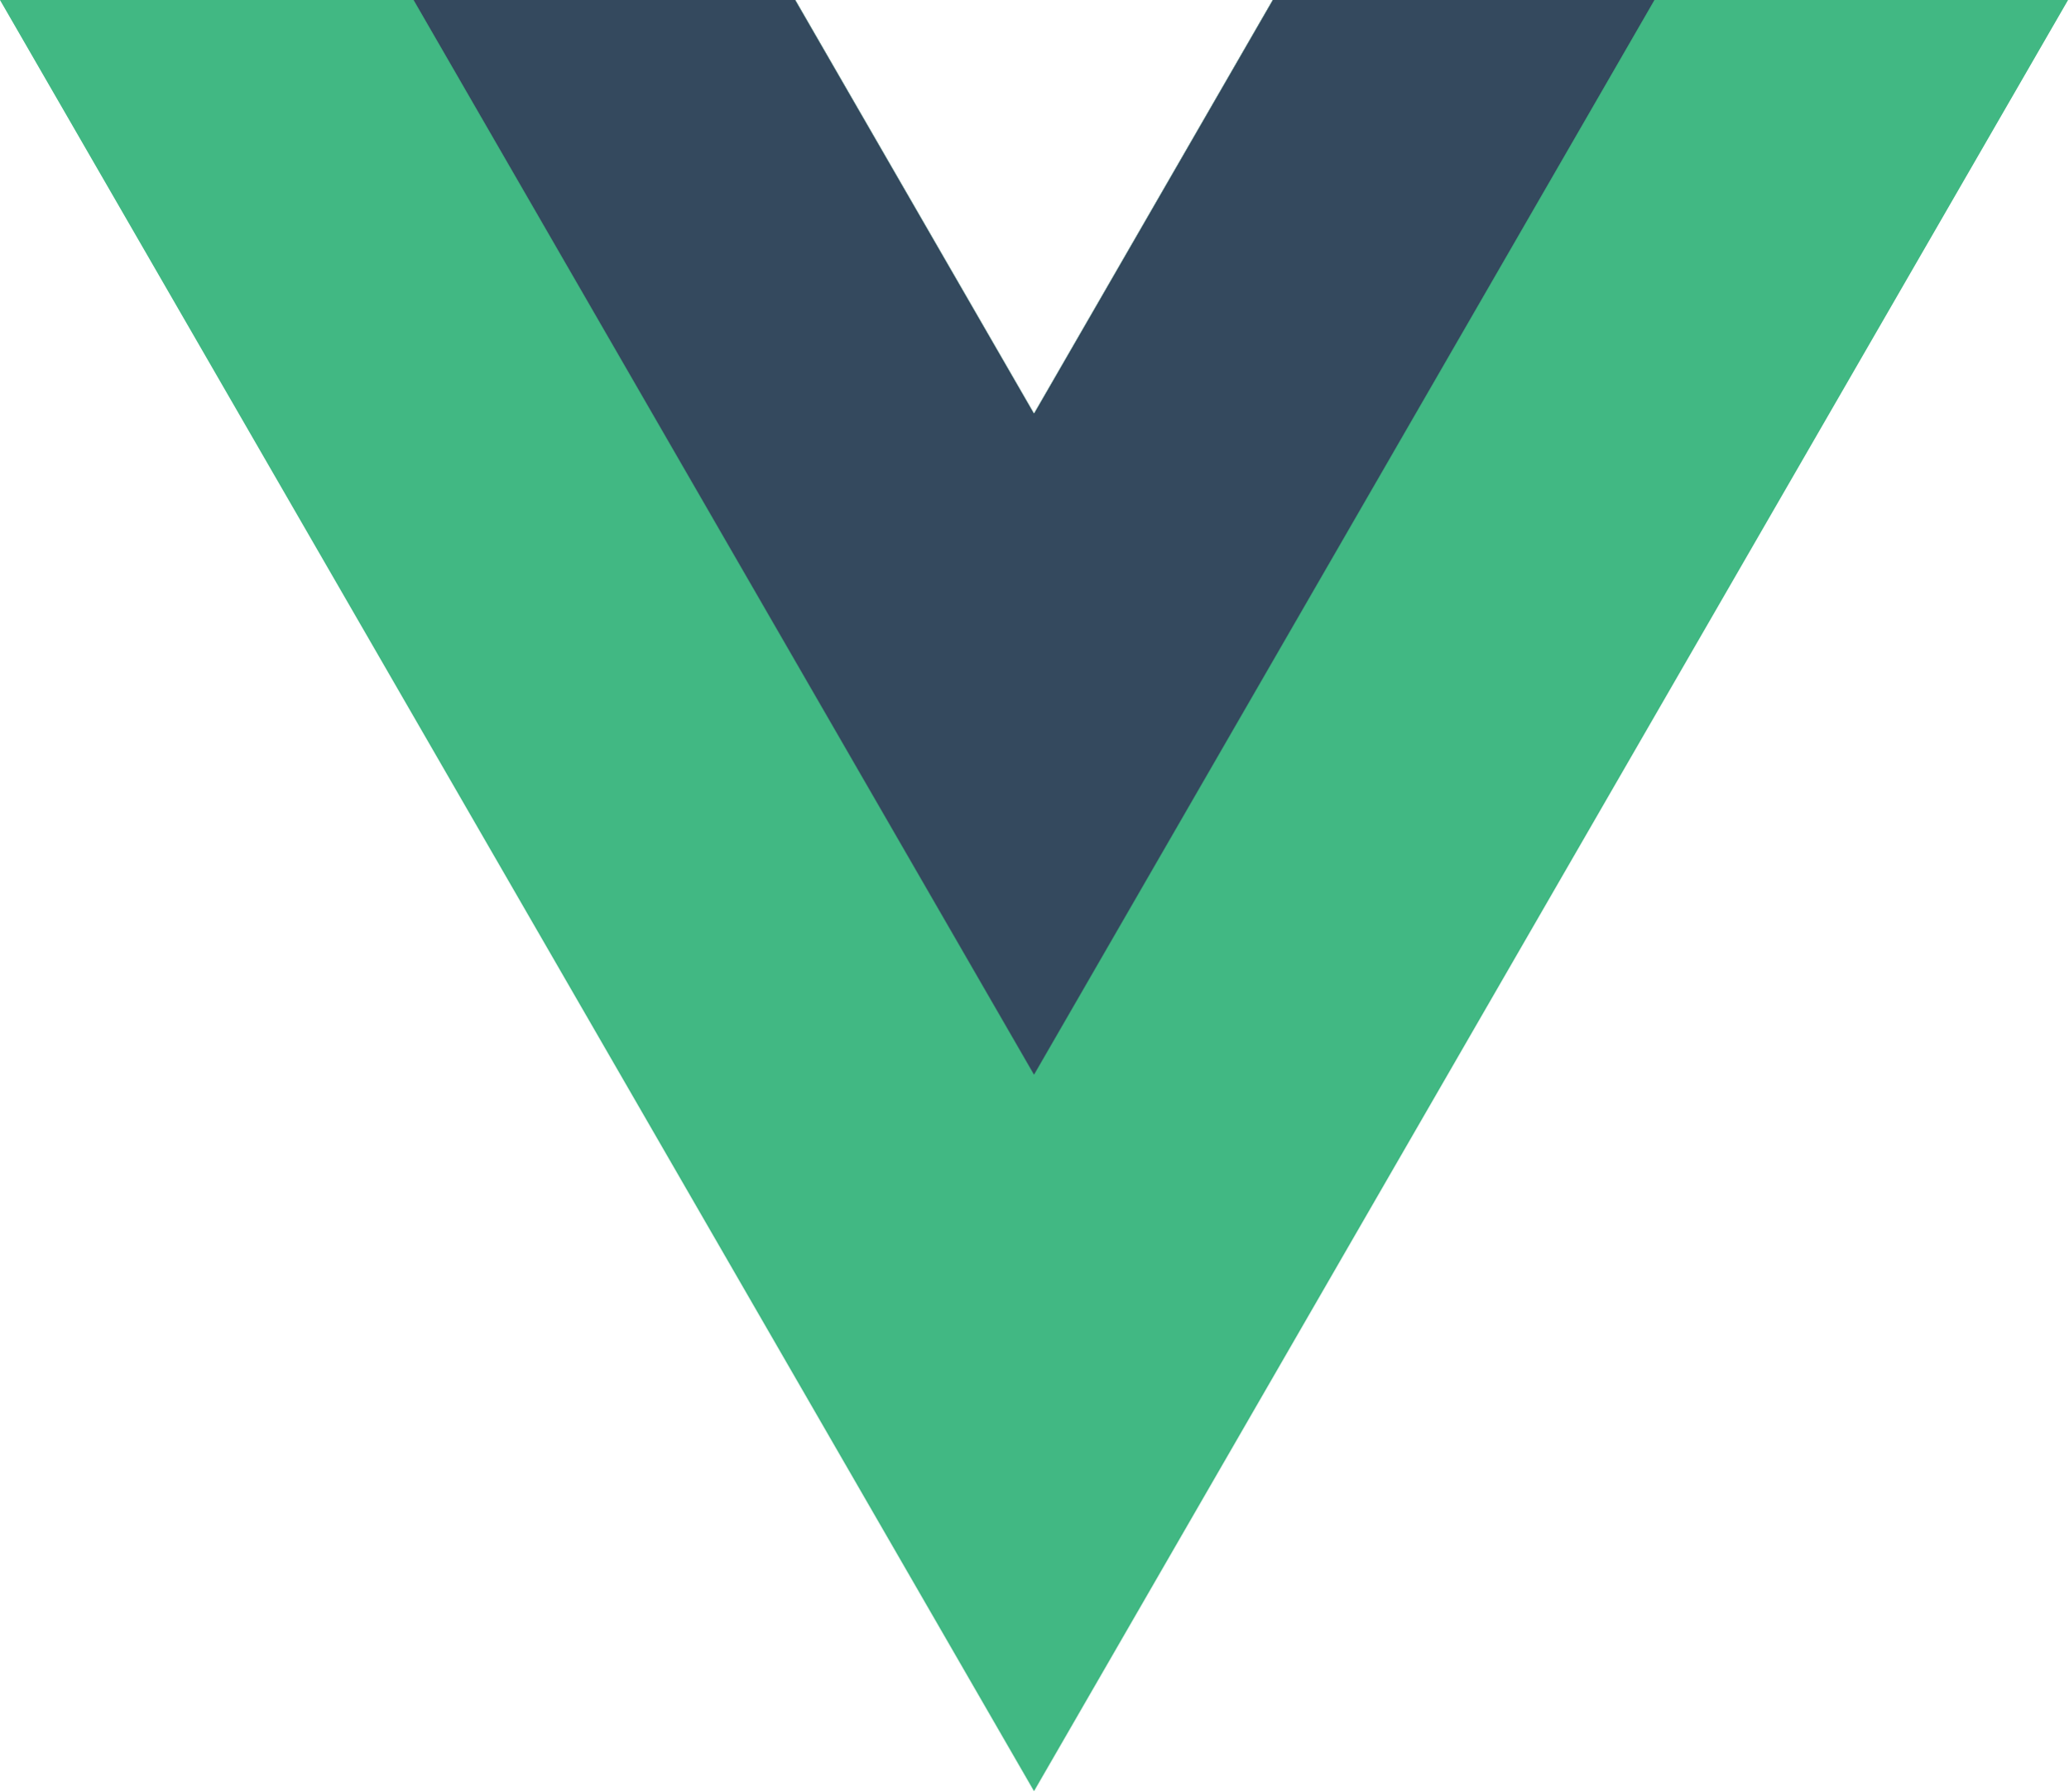
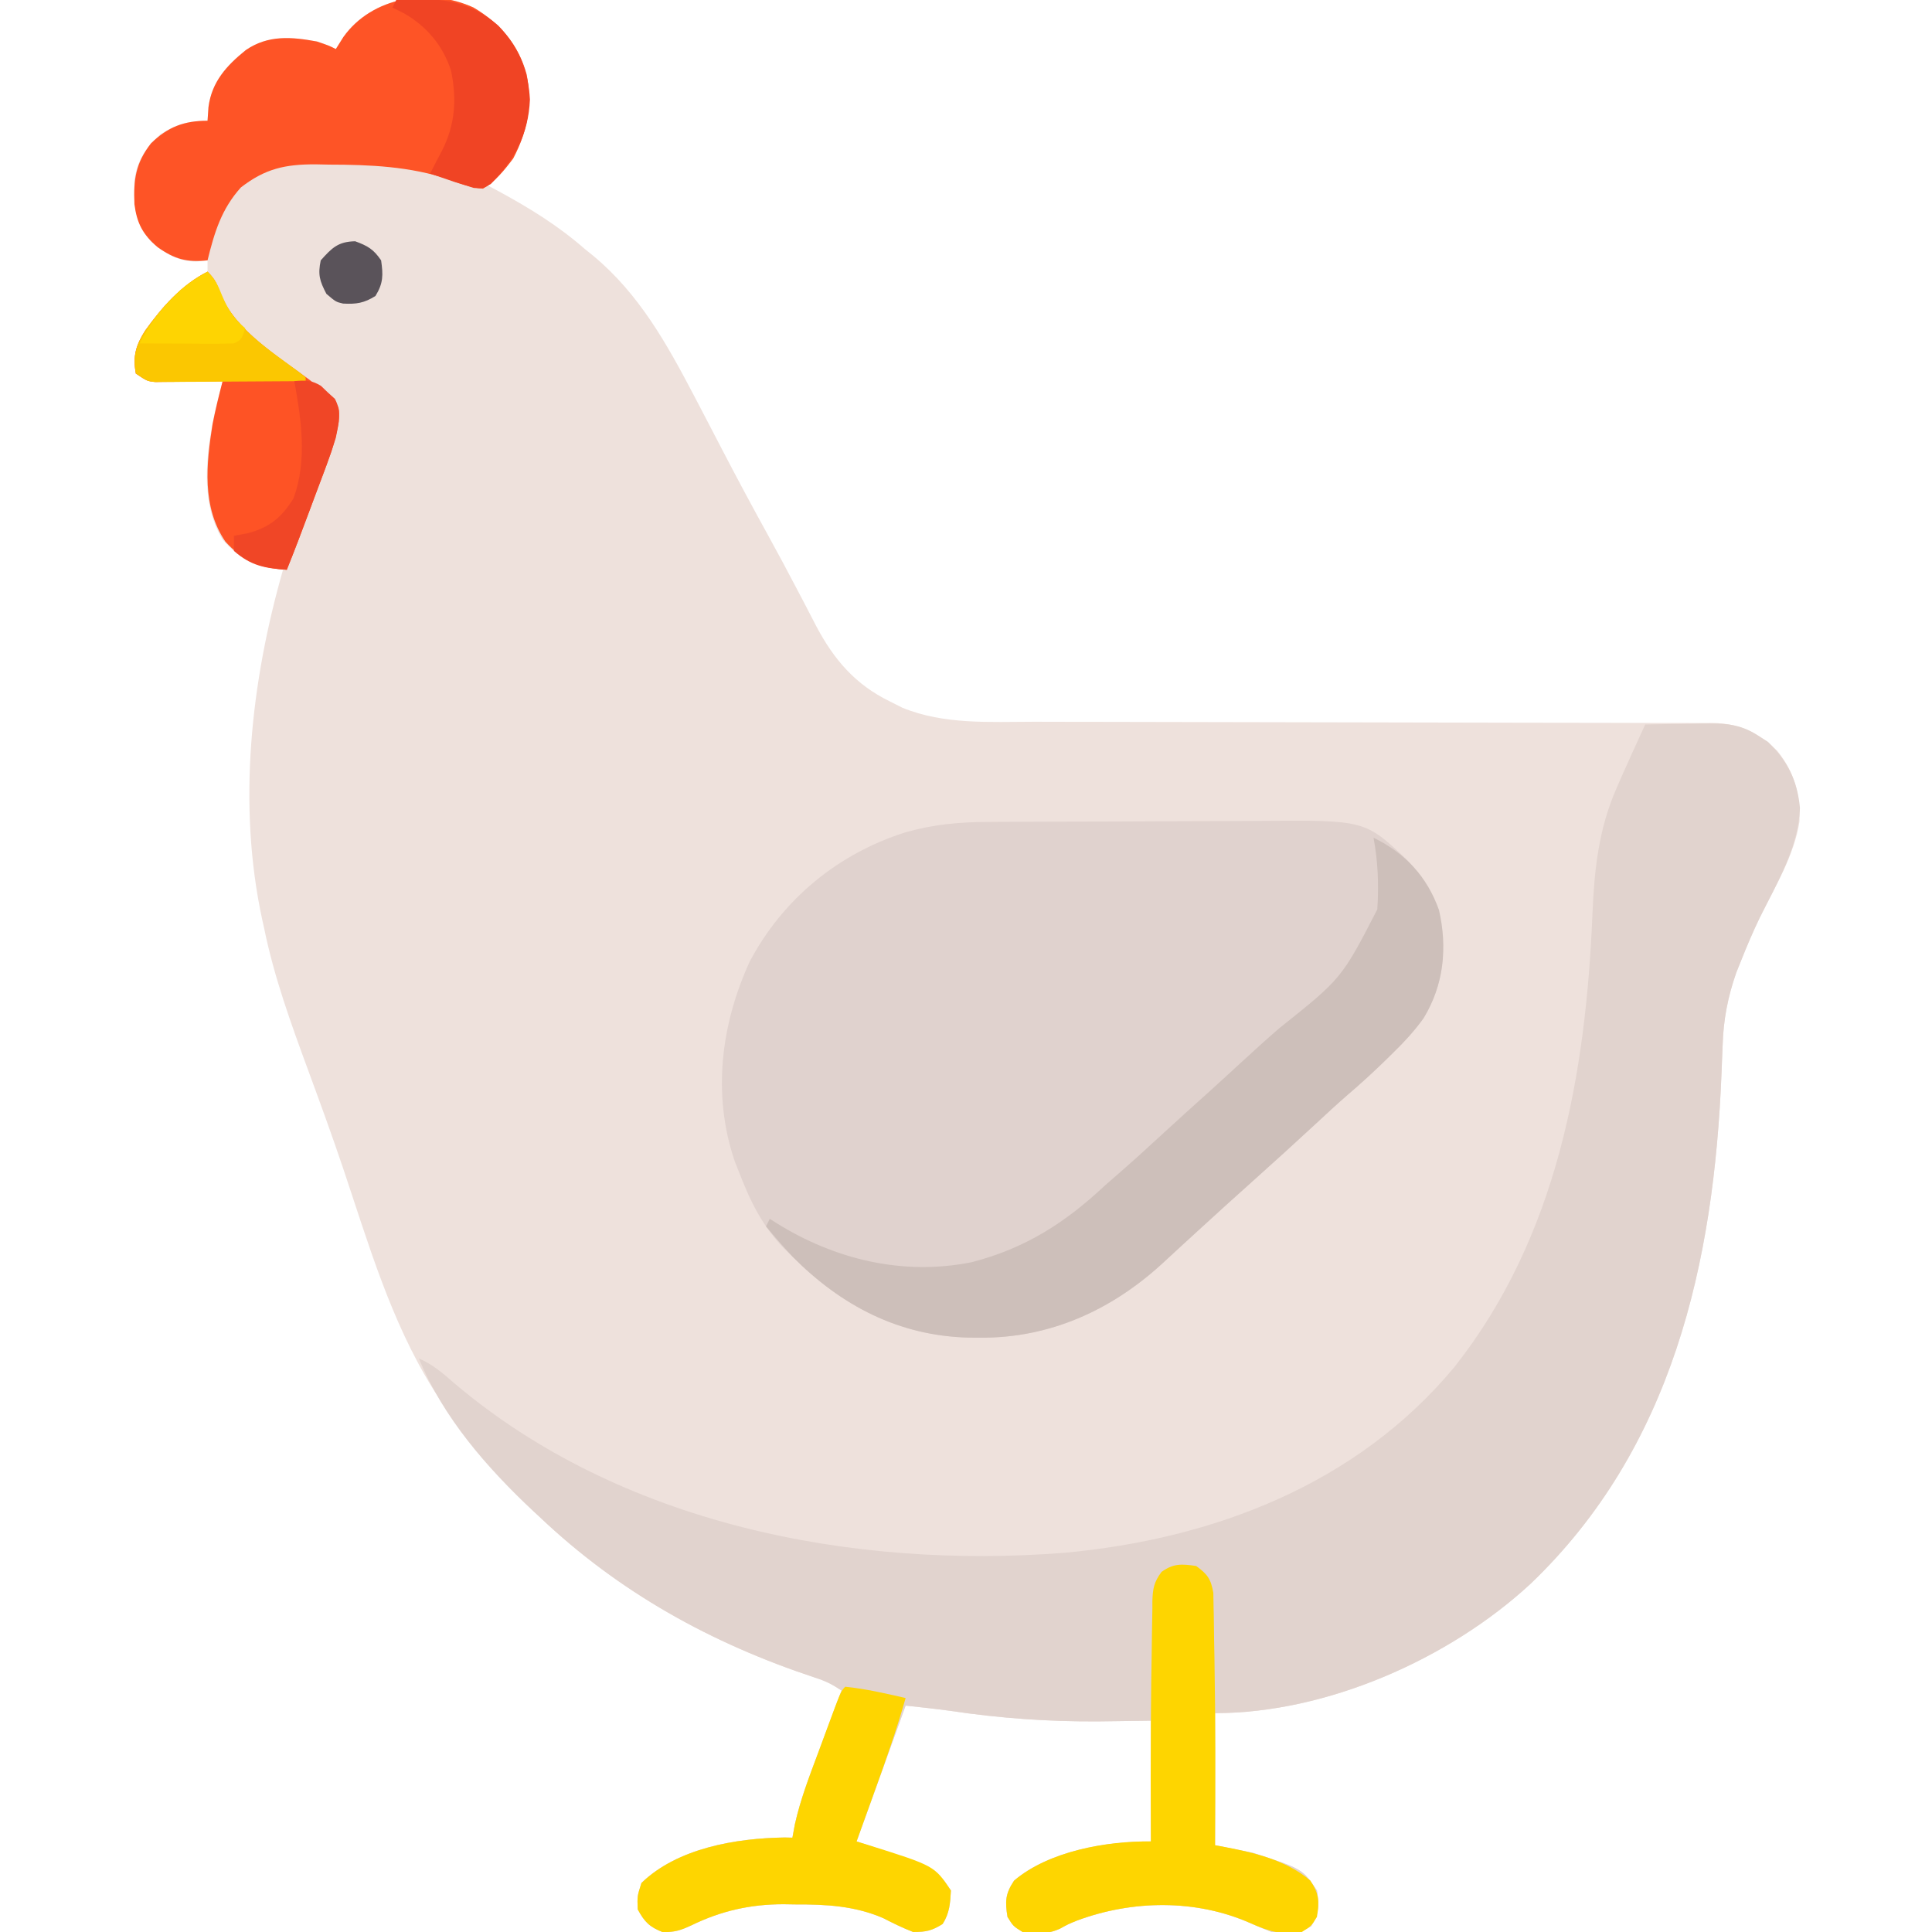
- <svg xmlns="http://www.w3.org/2000/svg" viewBox="0 0 261.76 226.69">
-   <path d="M161.096.001l-30.225 52.351L100.647.001H-.005l130.877 226.688L261.749.001z" fill="#41b883" />
-   <path d="M161.096.001l-30.225 52.351L100.647.001H52.346l78.526 136.01L209.398.001z" fill="#34495e" />
+ <svg xmlns="http://www.w3.org/2000/svg" version="1.1" width="512" height="512">
+   <path d="M0 0 C7.025 4.161 11.895 9.797 14.062 17.723 C15.606 25.758 14.298 32.721 10.5 40 C8.378 42.621 6.102 44.859 3.5 47 C4.539 47.557 5.578 48.114 6.648 48.688 C14.894 53.172 22.408 57.793 29.5 64 C30.244 64.601 30.988 65.201 31.754 65.82 C43.919 75.933 51.275 89.21 58.5 103 C58.967 103.89 59.433 104.781 59.914 105.698 C61.916 109.526 63.912 113.357 65.9 117.191 C69.811 124.724 73.824 132.195 77.92 139.628 C80.623 144.536 83.276 149.464 85.863 154.434 C86.429 155.508 86.994 156.583 87.576 157.69 C88.658 159.748 89.728 161.812 90.785 163.883 C95.501 172.803 101.171 179.426 110.312 183.875 C111.412 184.429 112.512 184.984 113.645 185.555 C124.7 190.086 136.854 189.288 148.564 189.271 C150.585 189.276 152.607 189.281 154.628 189.287 C158.962 189.299 163.296 189.304 167.63 189.305 C174.484 189.307 181.337 189.325 188.191 189.346 C205.206 189.395 222.221 189.426 239.235 189.447 C252.478 189.464 265.72 189.486 278.962 189.53 C285.775 189.552 292.588 189.56 299.402 189.558 C303.636 189.559 307.87 189.573 312.104 189.591 C314.067 189.596 316.03 189.597 317.993 189.592 C320.673 189.586 323.352 189.598 326.032 189.615 C327.197 189.605 327.197 189.605 328.385 189.596 C335.371 189.675 340.533 192.16 345.5 197 C350.051 202.651 351.617 208.456 351.383 215.664 C350.022 224.673 344.836 233.121 340.855 241.195 C339.062 244.906 337.456 248.669 335.938 252.5 C335.503 253.583 335.069 254.666 334.621 255.781 C332.359 262.276 331.21 268.279 331.008 275.145 C330.945 276.711 330.881 278.277 330.817 279.844 C330.771 281.06 330.771 281.06 330.724 282.301 C328.733 332.711 317.704 381.795 280.086 417.75 C258.499 437.694 226.065 452 196.5 452 C196.5 463.55 196.5 475.1 196.5 487 C199.8 487.66 203.1 488.32 206.5 489 C219.691 493.287 219.691 493.287 223.5 499 C224.125 502.958 224.11 505.009 222 508.438 C218.423 510.673 215.53 510.785 211.5 510 C209.584 509.257 207.689 508.461 205.812 507.625 C191.361 501.266 174.636 501.505 159.918 506.965 C157.527 507.948 157.527 507.948 155.426 509.105 C152.166 510.62 149.011 510.568 145.5 510 C143 508.438 143 508.438 141.5 506 C140.826 501.884 140.921 499.868 143.25 496.375 C152.539 488.51 167.66 486 179.5 486 C179.5 475.44 179.5 464.88 179.5 454 C174.901 454.062 170.301 454.124 165.562 454.188 C152.299 454.268 139.454 453.358 126.325 451.389 C122.393 450.848 118.444 450.438 114.5 450 C110.21 461.88 105.92 473.76 101.5 486 C106.45 487.65 111.4 489.3 116.5 491 C123.833 495 123.833 495 126.5 499 C126.32 502.368 126.139 504.991 124.312 507.875 C121.448 509.653 119.946 510 116.5 510 C113.762 508.926 111.182 507.685 108.574 506.324 C100.939 503.035 93.352 502.66 85.125 502.688 C84.161 502.671 83.197 502.655 82.203 502.639 C73.402 502.633 65.602 504.385 57.688 508.25 C54.809 509.581 53.449 510.001 50.188 510.062 C46.628 508.655 45.329 507.365 43.5 504 C43.375 500.5 43.375 500.5 44.5 497 C54.023 487.773 69.525 485.148 82.398 484.957 C83.092 484.971 83.785 484.985 84.5 485 C84.714 483.836 84.928 482.672 85.148 481.473 C86.756 474.236 89.529 467.363 92.125 460.438 C92.646 459.033 93.167 457.629 93.688 456.225 C94.952 452.814 96.224 449.406 97.5 446 C94.969 444.312 93.313 443.494 90.5 442.59 C62.987 433.498 38.611 420.035 17.5 400 C16.977 399.515 16.454 399.029 15.915 398.529 C6.022 389.313 -2.228 379.405 -9.5 368 C-9.986 367.239 -10.473 366.477 -10.974 365.693 C-22.008 347.831 -27.886 327.509 -34.526 307.741 C-37.484 298.966 -40.645 290.274 -43.85 281.587 C-48.399 269.224 -52.859 256.935 -55.5 244 C-55.656 243.299 -55.813 242.598 -55.974 241.875 C-62.631 211.273 -59.015 178.752 -50.5 149 C-51.407 148.83 -51.407 148.83 -52.333 148.657 C-58.561 147.401 -62.307 145.899 -66.5 141 C-72.952 130.461 -70.691 116.237 -67.979 104.803 C-67.497 102.866 -67 100.933 -66.5 99 C-67.09 99.01 -67.68 99.021 -68.288 99.032 C-70.963 99.073 -73.638 99.099 -76.312 99.125 C-77.241 99.142 -78.17 99.159 -79.127 99.176 C-80.02 99.182 -80.912 99.189 -81.832 99.195 C-82.654 99.206 -83.476 99.216 -84.323 99.227 C-86.5 99 -86.5 99 -89.5 97 C-90.36 92.319 -89.477 89.464 -87 85.562 C-82.52 79.378 -77.871 73.542 -70.5 71 C-70.5 69.68 -70.5 68.36 -70.5 67 C-71.49 67.103 -72.48 67.206 -73.5 67.312 C-78.422 67.293 -81.823 65.127 -85.5 62 C-89.703 56.851 -90.125 52.458 -89.887 45.875 C-89.167 40.525 -87.004 37.465 -83.125 33.688 C-78.892 30.966 -75.526 30 -70.5 30 C-70.418 28.804 -70.335 27.608 -70.25 26.375 C-69.375 19.661 -65.462 15.394 -60.344 11.262 C-54.428 7.213 -48.221 7.763 -41.5 9 C-38.375 10.062 -38.375 10.062 -36.5 11 C-35.84 9.948 -35.18 8.896 -34.5 7.812 C-26.913 -2.875 -11.623 -5.337 0 0 Z " fill="#EEE1DC" transform="translate(125.5,2)" />
+   <path d="M0 0 C3.875 -0.088 7.749 -0.141 11.625 -0.188 C13.267 -0.225 13.267 -0.225 14.941 -0.264 C20.73 -0.316 25.02 -0.317 30 3 C30.846 3.536 31.691 4.072 32.562 4.625 C37.699 9.63 40.325 14.87 41 22.062 C40.657 32.614 34.932 41.913 30.355 51.195 C28.562 54.906 26.956 58.669 25.438 62.5 C25.003 63.583 24.569 64.666 24.121 65.781 C21.859 72.276 20.71 78.279 20.508 85.145 C20.445 86.711 20.381 88.277 20.317 89.844 C20.271 91.06 20.271 91.06 20.224 92.301 C18.233 142.711 7.204 191.795 -30.414 227.75 C-52.001 247.694 -84.435 262 -114 262 C-114 273.55 -114 285.1 -114 297 C-110.7 297.66 -107.4 298.32 -104 299 C-90.809 303.287 -90.809 303.287 -87 309 C-86.375 312.958 -86.39 315.009 -88.5 318.438 C-92.077 320.673 -94.97 320.785 -99 320 C-100.916 319.257 -102.811 318.461 -104.688 317.625 C-119.139 311.266 -135.864 311.505 -150.582 316.965 C-152.973 317.948 -152.973 317.948 -155.074 319.105 C-158.334 320.62 -161.489 320.568 -165 320 C-167.5 318.438 -167.5 318.438 -169 316 C-169.674 311.884 -169.579 309.868 -167.25 306.375 C-157.961 298.51 -142.84 296 -131 296 C-131 285.44 -131 274.88 -131 264 C-135.599 264.062 -140.199 264.124 -144.938 264.188 C-158.201 264.268 -171.046 263.358 -184.175 261.389 C-188.107 260.848 -192.056 260.438 -196 260 C-202.435 277.82 -202.435 277.82 -209 296 C-204.05 297.65 -199.1 299.3 -194 301 C-186.667 305 -186.667 305 -184 309 C-184.18 312.368 -184.361 314.991 -186.188 317.875 C-189.052 319.653 -190.554 320 -194 320 C-196.738 318.926 -199.318 317.685 -201.926 316.324 C-209.561 313.035 -217.148 312.66 -225.375 312.688 C-226.821 312.663 -226.821 312.663 -228.297 312.639 C-237.098 312.633 -244.898 314.385 -252.812 318.25 C-255.691 319.581 -257.051 320.001 -260.312 320.062 C-263.872 318.655 -265.171 317.365 -267 314 C-267.125 310.5 -267.125 310.5 -266 307 C-256.477 297.773 -240.975 295.148 -228.102 294.957 C-227.408 294.971 -226.715 294.985 -226 295 C-225.786 293.836 -225.572 292.672 -225.352 291.473 C-223.744 284.236 -220.971 277.363 -218.375 270.438 C-217.854 269.033 -217.333 267.629 -216.812 266.225 C-215.548 262.814 -214.276 259.406 -213 256 C-215.531 254.312 -217.187 253.494 -220 252.59 C-247.513 243.498 -271.889 230.035 -293 210 C-293.523 209.515 -294.046 209.029 -294.585 208.529 C-306.864 197.091 -318.568 183.705 -325 168 C-321.326 169.583 -318.688 171.877 -315.688 174.5 C-271.627 211.914 -210.238 223.914 -153.848 219.5 C-114.409 215.852 -76.502 201.422 -50.621 170.344 C-23.332 135.876 -15.703 92.716 -13.971 49.925 C-13.492 38.425 -12.306 27.604 -7.625 16.938 C-7.201 15.962 -6.777 14.986 -6.34 13.98 C-5.677 12.505 -5.677 12.505 -5 11 C-4.29 9.416 -4.29 9.416 -3.566 7.801 C-2.389 5.195 -1.198 2.596 0 0 Z " fill="#E1D3CE" transform="translate(436,192)" />
+   <path d="M0 0 C0.978 -0.007 1.956 -0.013 2.964 -0.02 C6.19 -0.04 9.416 -0.051 12.642 -0.061 C13.748 -0.065 14.854 -0.069 15.994 -0.074 C21.848 -0.094 27.703 -0.109 33.558 -0.118 C39.585 -0.129 45.613 -0.164 51.64 -0.203 C56.293 -0.23 60.945 -0.238 65.598 -0.241 C67.819 -0.246 70.04 -0.258 72.261 -0.276 C99.918 -0.494 99.918 -0.494 111.13 10.177 C118.621 18.383 120.679 25.717 120.419 36.767 C119.551 47.004 114.585 54.094 107.38 61.115 C106.846 61.642 106.311 62.169 105.761 62.712 C102.379 66.025 98.917 69.207 95.314 72.279 C92.404 74.809 89.582 77.43 86.755 80.052 C81.259 85.145 75.713 90.179 70.13 95.177 C65.252 99.551 60.385 103.934 55.563 108.37 C54.024 109.785 52.482 111.196 50.939 112.607 C49.279 114.126 47.623 115.65 45.978 117.185 C32.515 129.464 16.252 136.801 -2.057 136.677 C-3.056 136.671 -4.054 136.666 -5.082 136.66 C-23.66 136.216 -38.785 128.218 -51.87 115.177 C-52.953 114.129 -52.953 114.129 -54.057 113.06 C-59.742 107.181 -62.942 100.765 -65.87 93.177 C-66.285 92.13 -66.7 91.084 -67.128 90.005 C-73.168 72.349 -70.833 53.675 -63.182 36.99 C-54.397 20.393 -39.704 8.365 -21.87 2.74 C-14.502 0.644 -7.618 0.022 0 0 Z " fill="#E0D2CE" transform="translate(261.8699,217.823)" />
+   <path d="M0 0 C8.425 4.126 14.157 10.246 17.344 19.16 C19.66 29.184 18.581 39.108 13.25 47.879 C10.826 51.241 8.209 54.054 5.25 56.938 C4.716 57.465 4.181 57.992 3.631 58.535 C0.249 61.848 -3.213 65.03 -6.816 68.102 C-9.727 70.632 -12.548 73.253 -15.375 75.875 C-20.871 80.968 -26.417 86.002 -32 91 C-36.878 95.374 -41.745 99.757 -46.567 104.193 C-48.106 105.608 -49.648 107.019 -51.191 108.43 C-52.851 109.949 -54.507 111.473 -56.152 113.008 C-69.616 125.287 -85.878 132.624 -104.188 132.5 C-105.186 132.494 -106.184 132.489 -107.212 132.483 C-125.721 132.041 -141.019 124.093 -154 111 C-156.411 108.394 -158.744 105.741 -161 103 C-160.505 102.01 -160.505 102.01 -160 101 C-159.394 101.387 -158.788 101.773 -158.164 102.172 C-142.672 111.801 -124.688 116.138 -106.496 112.499 C-92.2 108.793 -81.707 102.051 -71 92 C-69.714 90.868 -68.423 89.743 -67.125 88.625 C-63.208 85.214 -59.385 81.704 -55.563 78.188 C-51.592 74.536 -47.586 70.923 -43.57 67.32 C-40.656 64.689 -37.765 62.033 -34.875 59.375 C-31.638 56.398 -28.389 53.44 -25.062 50.562 C-8.434 37.298 -8.434 37.298 1 19 C1.428 12.535 1.186 6.372 0 0 Z " fill="#CDBFBA" transform="translate(364,222)" />
+   <path d="M0 0 C7.025 4.161 11.895 9.797 14.062 17.723 C15.607 25.763 14.322 32.728 10.5 40 C8.177 43.119 5.85 45.979 2.5 48 C-0.711 47.734 -3.501 46.693 -6.5 45.562 C-16.778 42.09 -27.55 41.637 -38.312 41.625 C-39.475 41.601 -40.637 41.576 -41.834 41.551 C-49.968 41.523 -55.25 42.706 -61.672 47.684 C-66.824 53.41 -68.683 59.598 -70.5 67 C-75.966 67.569 -79.176 66.693 -83.699 63.531 C-87.669 60.155 -89.217 57.167 -89.875 52.129 C-90.139 45.524 -89.554 41.259 -85.5 36 C-81.018 31.636 -76.734 30 -70.5 30 C-70.418 28.804 -70.335 27.608 -70.25 26.375 C-69.375 19.661 -65.462 15.394 -60.344 11.262 C-54.428 7.213 -48.221 7.763 -41.5 9 C-38.375 10.062 -38.375 10.062 -36.5 11 C-35.84 9.948 -35.18 8.896 -34.5 7.812 C-26.913 -2.875 -11.623 -5.337 0 0 Z " fill="#FE5426" transform="translate(125.5,2)" />
+   <path d="M0 0 C2.993 2.203 3.898 3.417 4.546 7.112 C4.567 8.334 4.588 9.557 4.609 10.816 C4.634 11.832 4.634 11.832 4.66 12.868 C4.709 15.1 4.73 17.331 4.75 19.562 C4.778 21.114 4.807 22.665 4.838 24.216 C5.134 40.807 5.099 57.407 5 74 C5.649 74.118 6.297 74.235 6.966 74.356 C15.044 75.884 23.844 77.876 30.25 83.375 C32.579 86.868 32.674 88.884 32 93 C30.5 95.438 30.5 95.438 28 97 C22.592 97.869 19.281 96.837 14.312 94.625 C-0.139 88.266 -16.864 88.505 -31.582 93.965 C-33.973 94.948 -33.973 94.948 -36.074 96.105 C-39.334 97.62 -42.489 97.568 -46 97 C-48.5 95.438 -48.5 95.438 -50 93 C-50.674 88.884 -50.579 86.868 -48.25 83.375 C-39.052 75.586 -23.783 72.845 -12 73 C-12.005 72.224 -12.01 71.449 -12.016 70.65 C-12.073 60.766 -12.063 50.884 -12 41 C-11.995 40.167 -11.99 39.334 -11.984 38.475 C-11.949 33.389 -11.886 28.304 -11.791 23.218 C-11.764 21.576 -11.743 19.934 -11.729 18.292 C-11.708 15.98 -11.662 13.67 -11.609 11.359 C-11.608 10.329 -11.608 10.329 -11.606 9.277 C-11.504 5.989 -11.174 4.232 -9.181 1.571 C-5.987 -0.73 -3.835 -0.548 0 0 Z " fill="#FED500" transform="translate(317,415)" />
+   <path d="M0 0 C5.428 0.565 10.689 1.77 16 3 C13.638 11.341 10.755 19.475 7.812 27.625 C7.344 28.928 6.876 30.232 6.408 31.535 C5.274 34.691 4.138 37.846 3 41 C3.99 41.303 4.98 41.606 6 41.918 C23.639 47.459 23.639 47.459 28 54 C27.82 57.368 27.639 59.991 25.812 62.875 C22.948 64.653 21.446 65 18 65 C15.262 63.926 12.682 62.685 10.074 61.324 C2.439 58.035 -5.148 57.66 -13.375 57.688 C-14.821 57.663 -14.821 57.663 -16.297 57.639 C-25.098 57.633 -32.898 59.385 -40.812 63.25 C-43.691 64.581 -45.051 65.001 -48.312 65.062 C-51.872 63.655 -53.171 62.365 -55 59 C-55.125 55.5 -55.125 55.5 -54 52 C-44.477 42.773 -28.975 40.148 -16.102 39.957 C-15.408 39.971 -14.715 39.985 -14 40 C-13.785 38.835 -13.569 37.669 -13.348 36.469 C-11.902 29.967 -9.526 23.787 -7.204 17.559 C-6.43 15.479 -5.664 13.396 -4.9 11.312 C-1.149 1.149 -1.149 1.149 0 0 Z " fill="#FED500" transform="translate(224,447)" />
+   <path d="M0 0 C2.128 2.128 2.481 3.225 3.438 6 C7.738 15.881 18.609 22.398 27.055 28.676 C28.027 29.443 28.999 30.21 30 31 C31.458 32.135 31.458 32.135 32.945 33.293 C35 36 35 36 34.781 39.721 C34.155 43.722 32.988 47.371 31.566 51.168 C31.328 51.811 31.09 52.453 30.845 53.116 C30.092 55.143 29.328 57.165 28.562 59.188 C28.053 60.554 27.545 61.92 27.037 63.287 C25.078 68.546 23.104 73.797 21 79 C13.881 78.509 9.741 76.969 4.75 71.562 C-1.555 62.33 -0.327 50.926 1.332 40.387 C2.089 36.548 3.021 32.788 4 29 C3.115 29.016 3.115 29.016 2.212 29.032 C-0.463 29.073 -3.138 29.099 -5.812 29.125 C-6.741 29.142 -7.67 29.159 -8.627 29.176 C-9.52 29.182 -10.412 29.189 -11.332 29.195 C-12.154 29.206 -12.976 29.216 -13.823 29.227 C-16 29 -16 29 -19 27 C-19.86 22.319 -18.977 19.464 -16.5 15.562 C-12.058 9.42 -6.87 3.435 0 0 Z " fill="#FE5325" transform="translate(55,72)" />
+   <path d="M0 0 C10.572 -0.634 18.753 -0.453 27.059 6.797 C32.479 12.432 34.994 18.595 35.438 26.375 C35.04 35.475 31.414 42.355 25.098 48.734 C23 50 23 50 20.547 49.801 C19.706 49.537 18.866 49.272 18 49 C17.189 48.751 16.378 48.502 15.543 48.246 C14.766 47.979 13.988 47.712 13.188 47.438 C12.397 47.168 11.607 46.899 10.793 46.621 C10.201 46.416 9.61 46.211 9 46 C9.991 44 10.991 42.016 12.07 40.062 C15.625 33.11 16.099 26.341 14.527 18.703 C12.389 12.096 8.113 7.017 2.125 3.562 C1.094 3.047 0.062 2.531 -1 2 C-0.67 1.34 -0.34 0.68 0 0 Z " fill="#F04424" transform="translate(105,0)" />
+   <path d="M0 0 C2.128 2.128 2.481 3.225 3.438 6 C7.34 15.057 16.714 20.988 24.418 26.723 C25.201 27.355 25.201 27.355 26 28 C26 28.33 26 28.66 26 29 C20.073 29.049 14.147 29.086 8.22 29.11 C6.204 29.12 4.187 29.134 2.171 29.151 C-0.726 29.175 -3.623 29.186 -6.52 29.195 C-7.874 29.211 -7.874 29.211 -9.257 29.227 C-10.518 29.227 -10.518 29.227 -11.804 29.227 C-12.913 29.234 -12.913 29.234 -14.045 29.241 C-16 29 -16 29 -19 27 C-19.86 22.319 -18.977 19.464 -16.5 15.562 C-12.058 9.42 -6.87 3.435 0 0 Z " fill="#FBC701" transform="translate(55,72)" />
+   <path d="M0 0 C2.897 -0.241 4.537 -0.282 7.055 1.25 C7.655 1.827 8.256 2.405 8.875 3 C9.799 3.835 9.799 3.835 10.742 4.688 C12.615 8.131 11.719 11.298 11 15 C10.265 17.414 9.451 19.805 8.566 22.168 C8.328 22.811 8.09 23.453 7.845 24.116 C7.092 26.143 6.328 28.165 5.562 30.188 C5.053 31.554 4.545 32.92 4.037 34.287 C2.078 39.546 0.104 44.797 -2 50 C-7.766 49.602 -11.486 48.95 -16 45 C-16 43.68 -16 42.36 -16 41 C-14.804 40.773 -13.607 40.546 -12.375 40.312 C-6.674 38.86 -3.242 36.056 -0.188 31 C3.447 20.984 1.851 10.201 0 0 Z " fill="#F04626" transform="translate(78,101)" />
+   <path d="M0 0 C2.127 2.127 2.766 3.617 3.875 6.375 C5.417 9.976 6.92 12.47 10 15 C9 18 9 18 7 19 C5.114 19.085 3.224 19.107 1.336 19.098 C0.214 19.094 -0.907 19.091 -2.062 19.088 C-3.238 19.08 -4.414 19.071 -5.625 19.062 C-6.808 19.058 -7.992 19.053 -9.211 19.049 C-12.141 19.037 -15.07 19.021 -18 19 C-15.569 14.481 -13.262 10.866 -9.562 7.25 C-8.821 6.513 -8.08 5.775 -7.316 5.016 C-5.003 3.002 -2.674 1.49 0 0 Z " fill="#FED402" transform="translate(55,72)" />
+   <path d="M0 0 C3.349 1.238 4.853 2.107 6.875 5.062 C7.433 8.969 7.459 11.114 5.375 14.5 C2.343 16.395 0.314 16.703 -3.219 16.512 C-5.125 16.062 -5.125 16.062 -7.625 13.938 C-9.415 10.508 -9.917 8.866 -9.125 5.062 C-6.162 1.746 -4.527 0.091 0 0 Z " fill="#5A535A" transform="translate(94.125,63.9375)" />
</svg>
